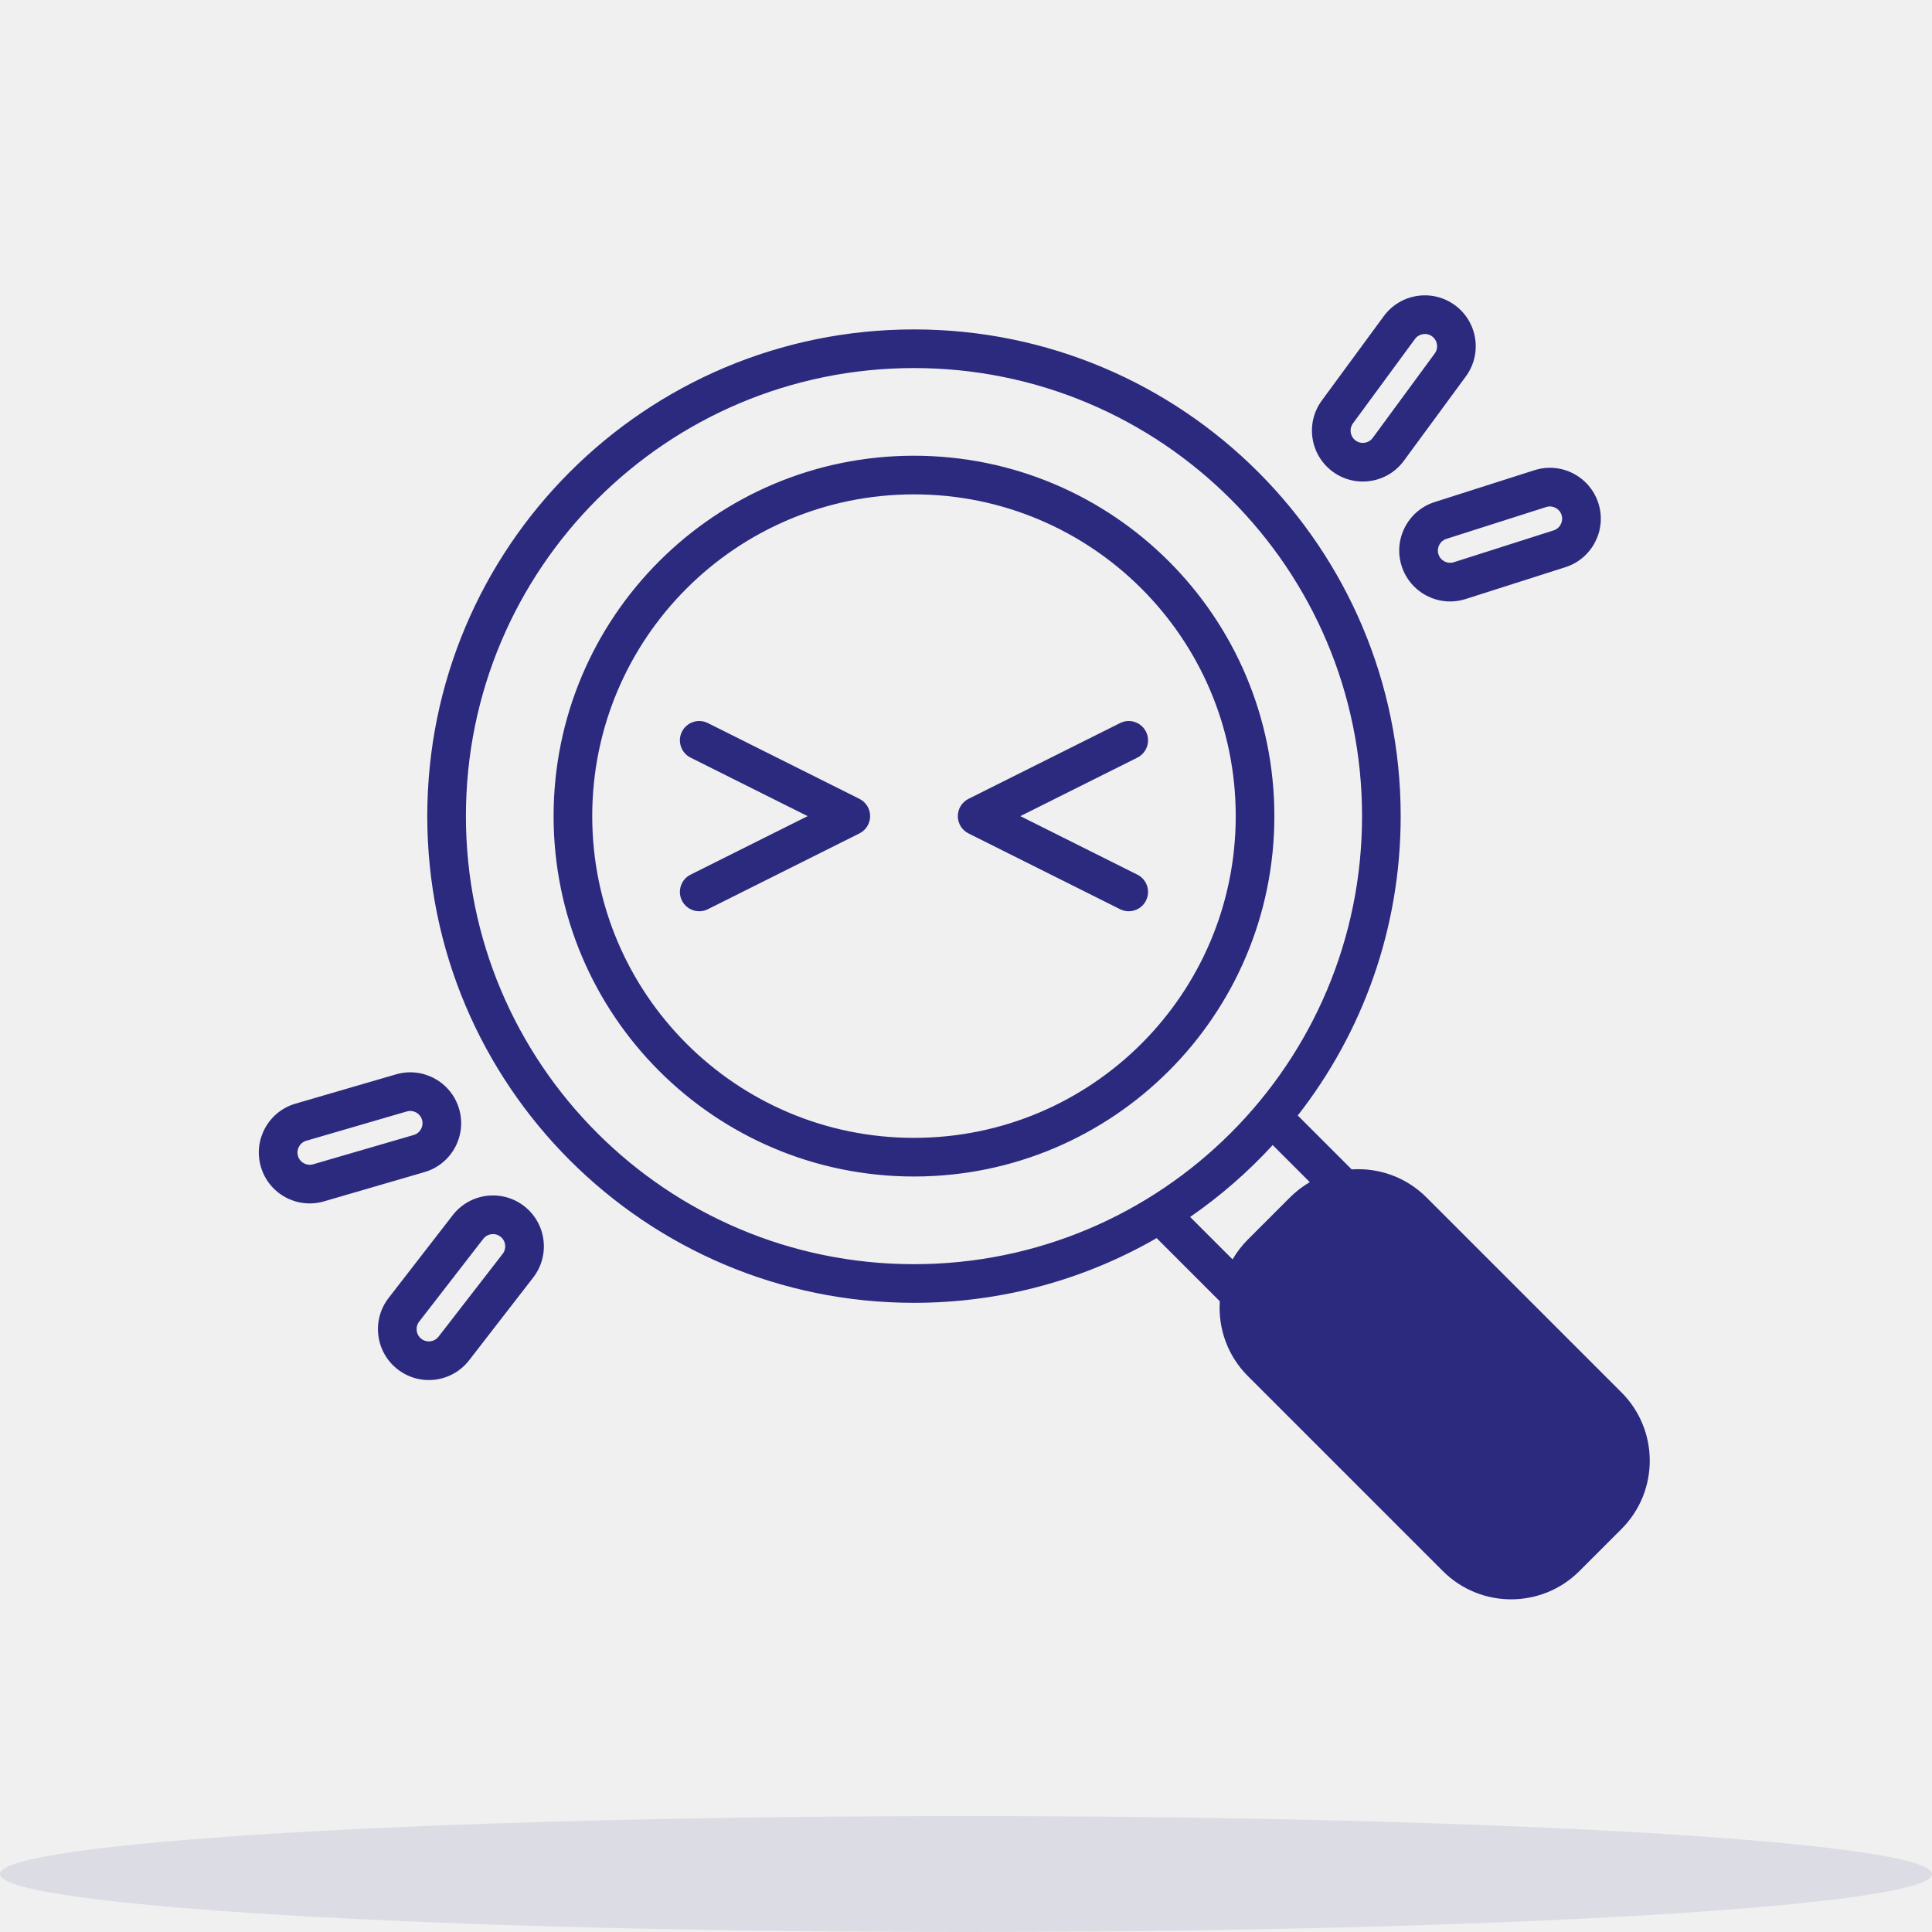
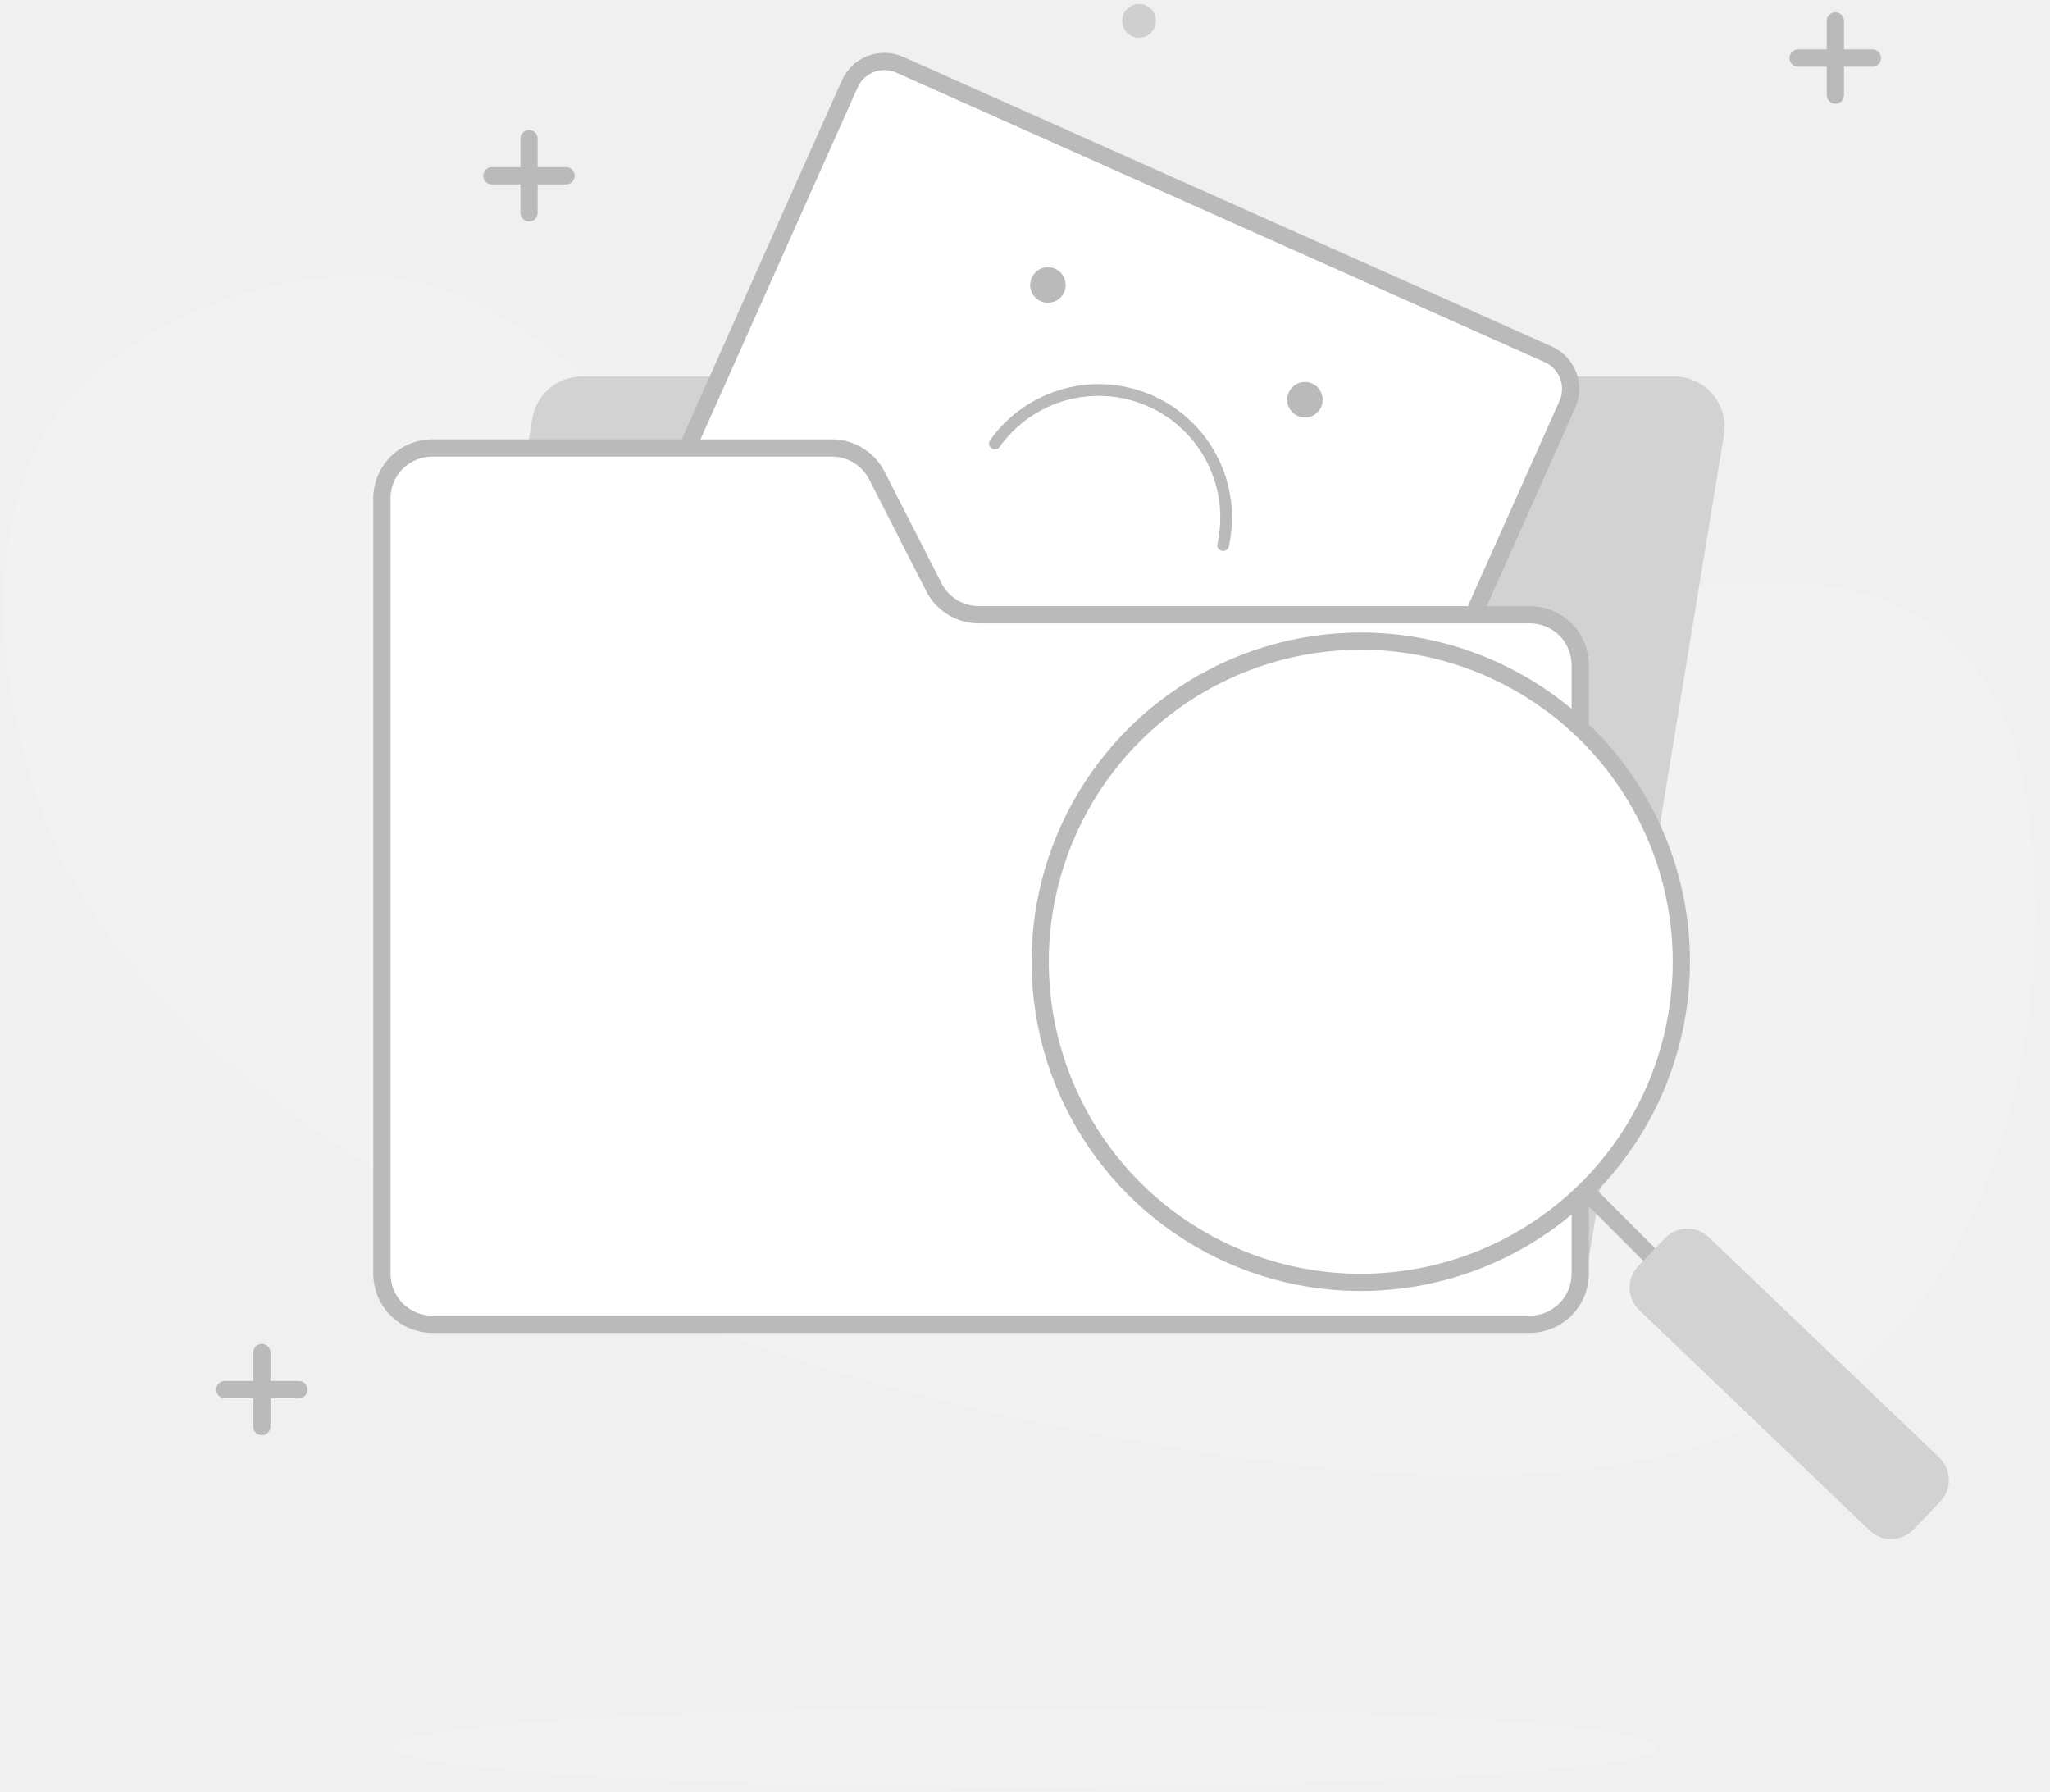
- <svg xmlns="http://www.w3.org/2000/svg" width="180" height="180" viewBox="0 0 180 180" fill="none">
-   <ellipse opacity="0.1" cx="90" cy="174.6" rx="90" ry="5.4" fill="#2B2A7F" />
-   <path fill-rule="evenodd" clip-rule="evenodd" d="M128.927 29.452C130.478 27.341 133.446 26.887 135.557 28.437C137.667 29.988 138.121 32.956 136.571 35.067L130.795 42.929C129.244 45.04 126.276 45.494 124.166 43.943C122.055 42.392 121.601 39.424 123.151 37.314L128.927 29.452ZM133.425 31.339C132.917 30.965 132.202 31.075 131.828 31.583L126.053 39.445C125.679 39.953 125.789 40.668 126.297 41.042C126.805 41.415 127.52 41.306 127.894 40.798L133.67 32.935C134.043 32.427 133.934 31.712 133.425 31.339ZM43.408 76.036C43.408 52.98 62.098 34.291 85.154 34.291C108.209 34.291 126.899 52.98 126.899 76.036C126.899 99.091 108.209 117.781 85.154 117.781C62.098 117.781 43.408 99.091 43.408 76.036ZM85.154 30.691C60.11 30.691 39.808 50.992 39.808 76.036C39.808 101.079 60.11 121.381 85.154 121.381C93.386 121.381 101.107 119.187 107.762 115.352L113.648 121.238C113.479 123.739 114.351 126.297 116.263 128.209L134.425 146.371C137.939 149.885 143.638 149.885 147.152 146.371L151.068 142.455C154.583 138.94 154.583 133.241 151.068 129.727L132.907 111.565C130.995 109.653 128.436 108.781 125.934 108.95L120.91 103.926C126.919 96.234 130.499 86.553 130.499 76.036C130.499 50.992 110.197 30.691 85.154 30.691ZM122.032 110.139L118.575 106.683C116.273 109.192 113.692 111.441 110.882 113.381L114.836 117.335C115.22 116.673 115.696 116.049 116.263 115.481L120.179 111.565C120.746 110.999 121.37 110.523 122.032 110.139ZM105.966 70.586C106.855 70.141 107.215 69.06 106.771 68.171C106.326 67.282 105.245 66.921 104.356 67.366L90.233 74.427C89.623 74.732 89.238 75.356 89.238 76.037C89.238 76.719 89.623 77.343 90.233 77.647L104.356 84.709C105.245 85.153 106.326 84.793 106.771 83.904C107.215 83.015 106.855 81.933 105.966 81.489L95.063 76.037L105.966 70.586ZM63.535 68.171C63.09 69.06 63.451 70.141 64.34 70.586L75.243 76.037L64.34 81.489C63.451 81.933 63.09 83.015 63.535 83.904C63.979 84.793 65.061 85.153 65.95 84.709L80.073 77.647C80.682 77.343 81.068 76.719 81.068 76.037C81.068 75.356 80.682 74.732 80.073 74.427L65.95 67.366C65.061 66.921 63.979 67.282 63.535 68.171ZM55.177 76.035C55.177 59.48 68.598 46.059 85.153 46.059C101.709 46.059 115.13 59.48 115.13 76.035C115.13 92.591 101.709 106.012 85.153 106.012C68.598 106.012 55.177 92.591 55.177 76.035ZM85.153 42.459C66.609 42.459 51.577 57.492 51.577 76.035C51.577 94.579 66.609 109.612 85.153 109.612C103.697 109.612 118.73 94.579 118.73 76.035C118.73 57.492 103.697 42.459 85.153 42.459ZM148.918 46.886C148.121 44.39 145.453 43.013 142.958 43.809L133.664 46.775C131.169 47.571 129.792 50.239 130.588 52.734C131.384 55.23 134.052 56.607 136.547 55.811L145.841 52.845C148.337 52.049 149.714 49.381 148.918 46.886ZM144.053 47.239C144.654 47.047 145.296 47.379 145.488 47.98C145.68 48.581 145.348 49.224 144.747 49.415L135.453 52.381C134.852 52.573 134.209 52.241 134.018 51.64C133.826 51.039 134.158 50.396 134.759 50.205L144.053 47.239ZM27.53 102.825C25.016 103.557 23.571 106.19 24.304 108.704C25.037 111.219 27.669 112.663 30.183 111.93L39.55 109.201C42.064 108.468 43.508 105.836 42.776 103.321C42.043 100.807 39.411 99.362 36.896 100.095L27.53 102.825ZM27.76 107.697C27.584 107.091 27.931 106.457 28.537 106.281L37.903 103.551C38.509 103.375 39.143 103.723 39.319 104.329C39.496 104.934 39.148 105.568 38.542 105.745L29.176 108.474C28.571 108.651 27.937 108.303 27.76 107.697ZM37.052 127.582C34.981 125.979 34.602 123 36.206 120.929L42.179 113.216C43.783 111.145 46.761 110.767 48.832 112.37C50.903 113.974 51.282 116.952 49.678 119.023L43.705 126.737C42.101 128.807 39.123 129.186 37.052 127.582ZM39.052 123.134C38.666 123.632 38.757 124.35 39.256 124.736C39.755 125.122 40.472 125.031 40.859 124.532L46.832 116.819C47.218 116.32 47.127 115.603 46.628 115.217C46.129 114.83 45.412 114.922 45.026 115.42L39.052 123.134Z" fill="#2B2A7F" />
+ <svg xmlns="http://www.w3.org/2000/svg" width="119" height="104" viewBox="0 0 119 104" fill="none">
+   <path d="M59.18 81.83C59.721 81.83 60.16 81.391 60.16 80.85C60.16 80.309 59.721 79.87 59.18 79.87C58.639 79.87 58.2 80.309 58.2 80.85C58.2 81.391 58.639 81.83 59.18 81.83Z" fill="#CFCFCF" />
+   <path d="M30.71 8.05V12.35" stroke="#BABABA" stroke-linecap="round" stroke-linejoin="round" />
+   <path d="M28.55 10.2H32.86" stroke="#BABABA" stroke-linecap="round" stroke-linejoin="round" />
+   <path d="M79.66 35.17C71.29 35.17 62.77 34.83 54.8 32.61C46.98 30.44 39.8 26.23 33.4 21.36C29.21 18.19 25.4 15.66 19.96 16.04C14.638 16.328 9.549 18.315 5.44 21.71C-1.48 27.77 -0.44 39 2.33 46.86C6.49 58.73 19.15 67 29.91 72.35C42.34 78.56 56 82.17 69.69 84.24C81.69 86.07 97.11 87.39 107.51 79.56C117.06 72.35 119.68 55.91 117.34 44.81C116.772 41.531 115.026 38.572 112.43 36.49C105.72 31.58 95.71 34.86 88.17 35.02C85.37 35.08 82.52 35.15 79.66 35.17Z" fill="#F2F2F2" />
+   <path d="M66.12 2.19C66.661 2.19 67.1 1.751 67.1 1.21C67.1 0.669 66.661 0.23 66.12 0.23C65.579 0.23 65.14 0.669 65.14 1.21C65.14 1.751 65.579 2.19 66.12 2.19Z" fill="#CFCFCF" />
+   <path d="M15.2 78.5V82.8" stroke="#BABABA" stroke-linecap="round" stroke-linejoin="round" />
+   <path d="M13.05 80.65H17.35" stroke="#BABABA" stroke-linecap="round" stroke-linejoin="round" />
+   <path d="M59.58 103.7C79.855 103.7 96.29 102.675 96.29 101.41C96.29 100.145 79.855 99.12 59.58 99.12C39.306 99.12 22.87 100.145 22.87 101.41C22.87 102.675 39.306 103.7 59.58 103.7Z" fill="#F2F2F2" />
+   <path d="M89.09 76.88H25.68C25.256 76.88 24.836 76.787 24.451 76.609C24.066 76.431 23.724 76.171 23.45 75.848C23.175 75.524 22.973 75.145 22.859 74.736C22.746 74.328 22.722 73.899 22.79 73.48L30.9 24.3C31.009 23.616 31.36 22.993 31.888 22.544C32.416 22.094 33.087 21.848 33.78 21.85H97.19C97.614 21.85 98.033 21.942 98.418 22.121C98.802 22.299 99.144 22.559 99.418 22.883C99.692 23.206 99.892 23.586 100.005 23.994C100.117 24.403 100.14 24.832 100.07 25.25L92 74.43C91.888 75.119 91.532 75.744 90.999 76.194C90.465 76.643 89.788 76.887 89.09 76.88Z" fill="#D2D2D2" />
+   <path d="M89.871 20.564L52.233 3.759C51.123 3.263 49.822 3.761 49.327 4.871L37.398 31.588C36.902 32.698 37.4 33.999 38.51 34.494L76.148 51.299C77.258 51.795 78.559 51.297 79.054 50.188L90.983 23.47C91.479 22.36 90.981 21.059 89.871 20.564Z" fill="white" stroke="#BABABA" stroke-linecap="round" stroke-linejoin="round" />
+   <path d="M57.75 25.74C58.741 24.35 60.182 23.345 61.828 22.896C63.475 22.446 65.227 22.58 66.786 23.275C68.346 23.969 69.617 25.181 70.385 26.706C71.153 28.23 71.37 29.974 71 31.64" stroke="#BABABA" stroke-width="0.68" stroke-linecap="round" stroke-linejoin="round" />
+   <path d="M75.75 24.23C76.319 24.23 76.78 23.769 76.78 23.2C76.78 22.631 76.319 22.17 75.75 22.17C75.181 22.17 74.72 22.631 74.72 23.2C74.72 23.769 75.181 24.23 75.75 24.23Z" fill="#BABABA" />
+   <path d="M60.83 17.57C61.399 17.57 61.86 17.109 61.86 16.54C61.86 15.971 61.399 15.51 60.83 15.51C60.261 15.51 59.8 15.971 59.8 16.54C59.8 17.109 60.261 17.57 60.83 17.57Z" fill="#BABABA" />
+   <path d="M88.81 76.86H25.09C24.315 76.857 23.572 76.547 23.025 75.998C22.477 75.449 22.17 74.705 22.17 73.93V29C22.161 28.61 22.229 28.223 22.372 27.86C22.514 27.497 22.728 27.166 23 26.886C23.271 26.607 23.596 26.385 23.955 26.232C24.314 26.08 24.7 26.001 25.09 26H48.3C48.839 26.002 49.366 26.152 49.825 26.435C50.284 26.717 50.656 27.12 50.9 27.6L54.21 34.08C54.454 34.561 54.825 34.965 55.284 35.247C55.743 35.529 56.271 35.679 56.81 35.68H88.81C89.585 35.68 90.327 35.988 90.875 36.535C91.422 37.083 91.73 37.826 91.73 38.6V73.93C91.73 74.705 91.423 75.449 90.875 75.998C90.328 76.547 89.585 76.857 88.81 76.86Z" fill="white" stroke="#BABABA" stroke-linecap="round" stroke-linejoin="round" />
+   <path d="M79 37.21C75.319 37.208 71.72 38.298 68.658 40.342C65.596 42.385 63.209 45.291 61.799 48.691C60.389 52.092 60.019 55.834 60.736 59.444C61.453 63.055 63.225 66.372 65.827 68.976C68.429 71.579 71.745 73.353 75.356 74.072C78.966 74.791 82.708 74.423 86.109 73.014C89.51 71.606 92.418 69.221 94.463 66.16C96.508 63.1 97.6 59.501 97.6 55.82C97.6 50.886 95.641 46.154 92.153 42.664C88.665 39.175 83.934 37.213 79 37.21Z" fill="white" stroke="#BABABA" stroke-linecap="round" stroke-linejoin="round" />
+   <path d="M92.24 69.32L97.2 74.28" stroke="#BABABA" stroke-linecap="round" stroke-linejoin="round" />
+   <path d="M96.639 71.87L95.098 73.482C94.408 74.205 94.433 75.35 95.156 76.041L108.529 88.825C109.251 89.516 110.397 89.49 111.088 88.767L112.629 87.155C113.319 86.433 113.294 85.287 112.571 84.596L99.198 71.812C98.476 71.122 97.33 71.147 96.639 71.87Z" fill="#D2D2D2" />
+   <path d="M106.54 1.21V5.52" stroke="#BABABA" stroke-linecap="round" stroke-linejoin="round" />
+   <path d="M104.38 3.37H108.69" stroke="#BABABA" stroke-linecap="round" stroke-linejoin="round" />
</svg>
